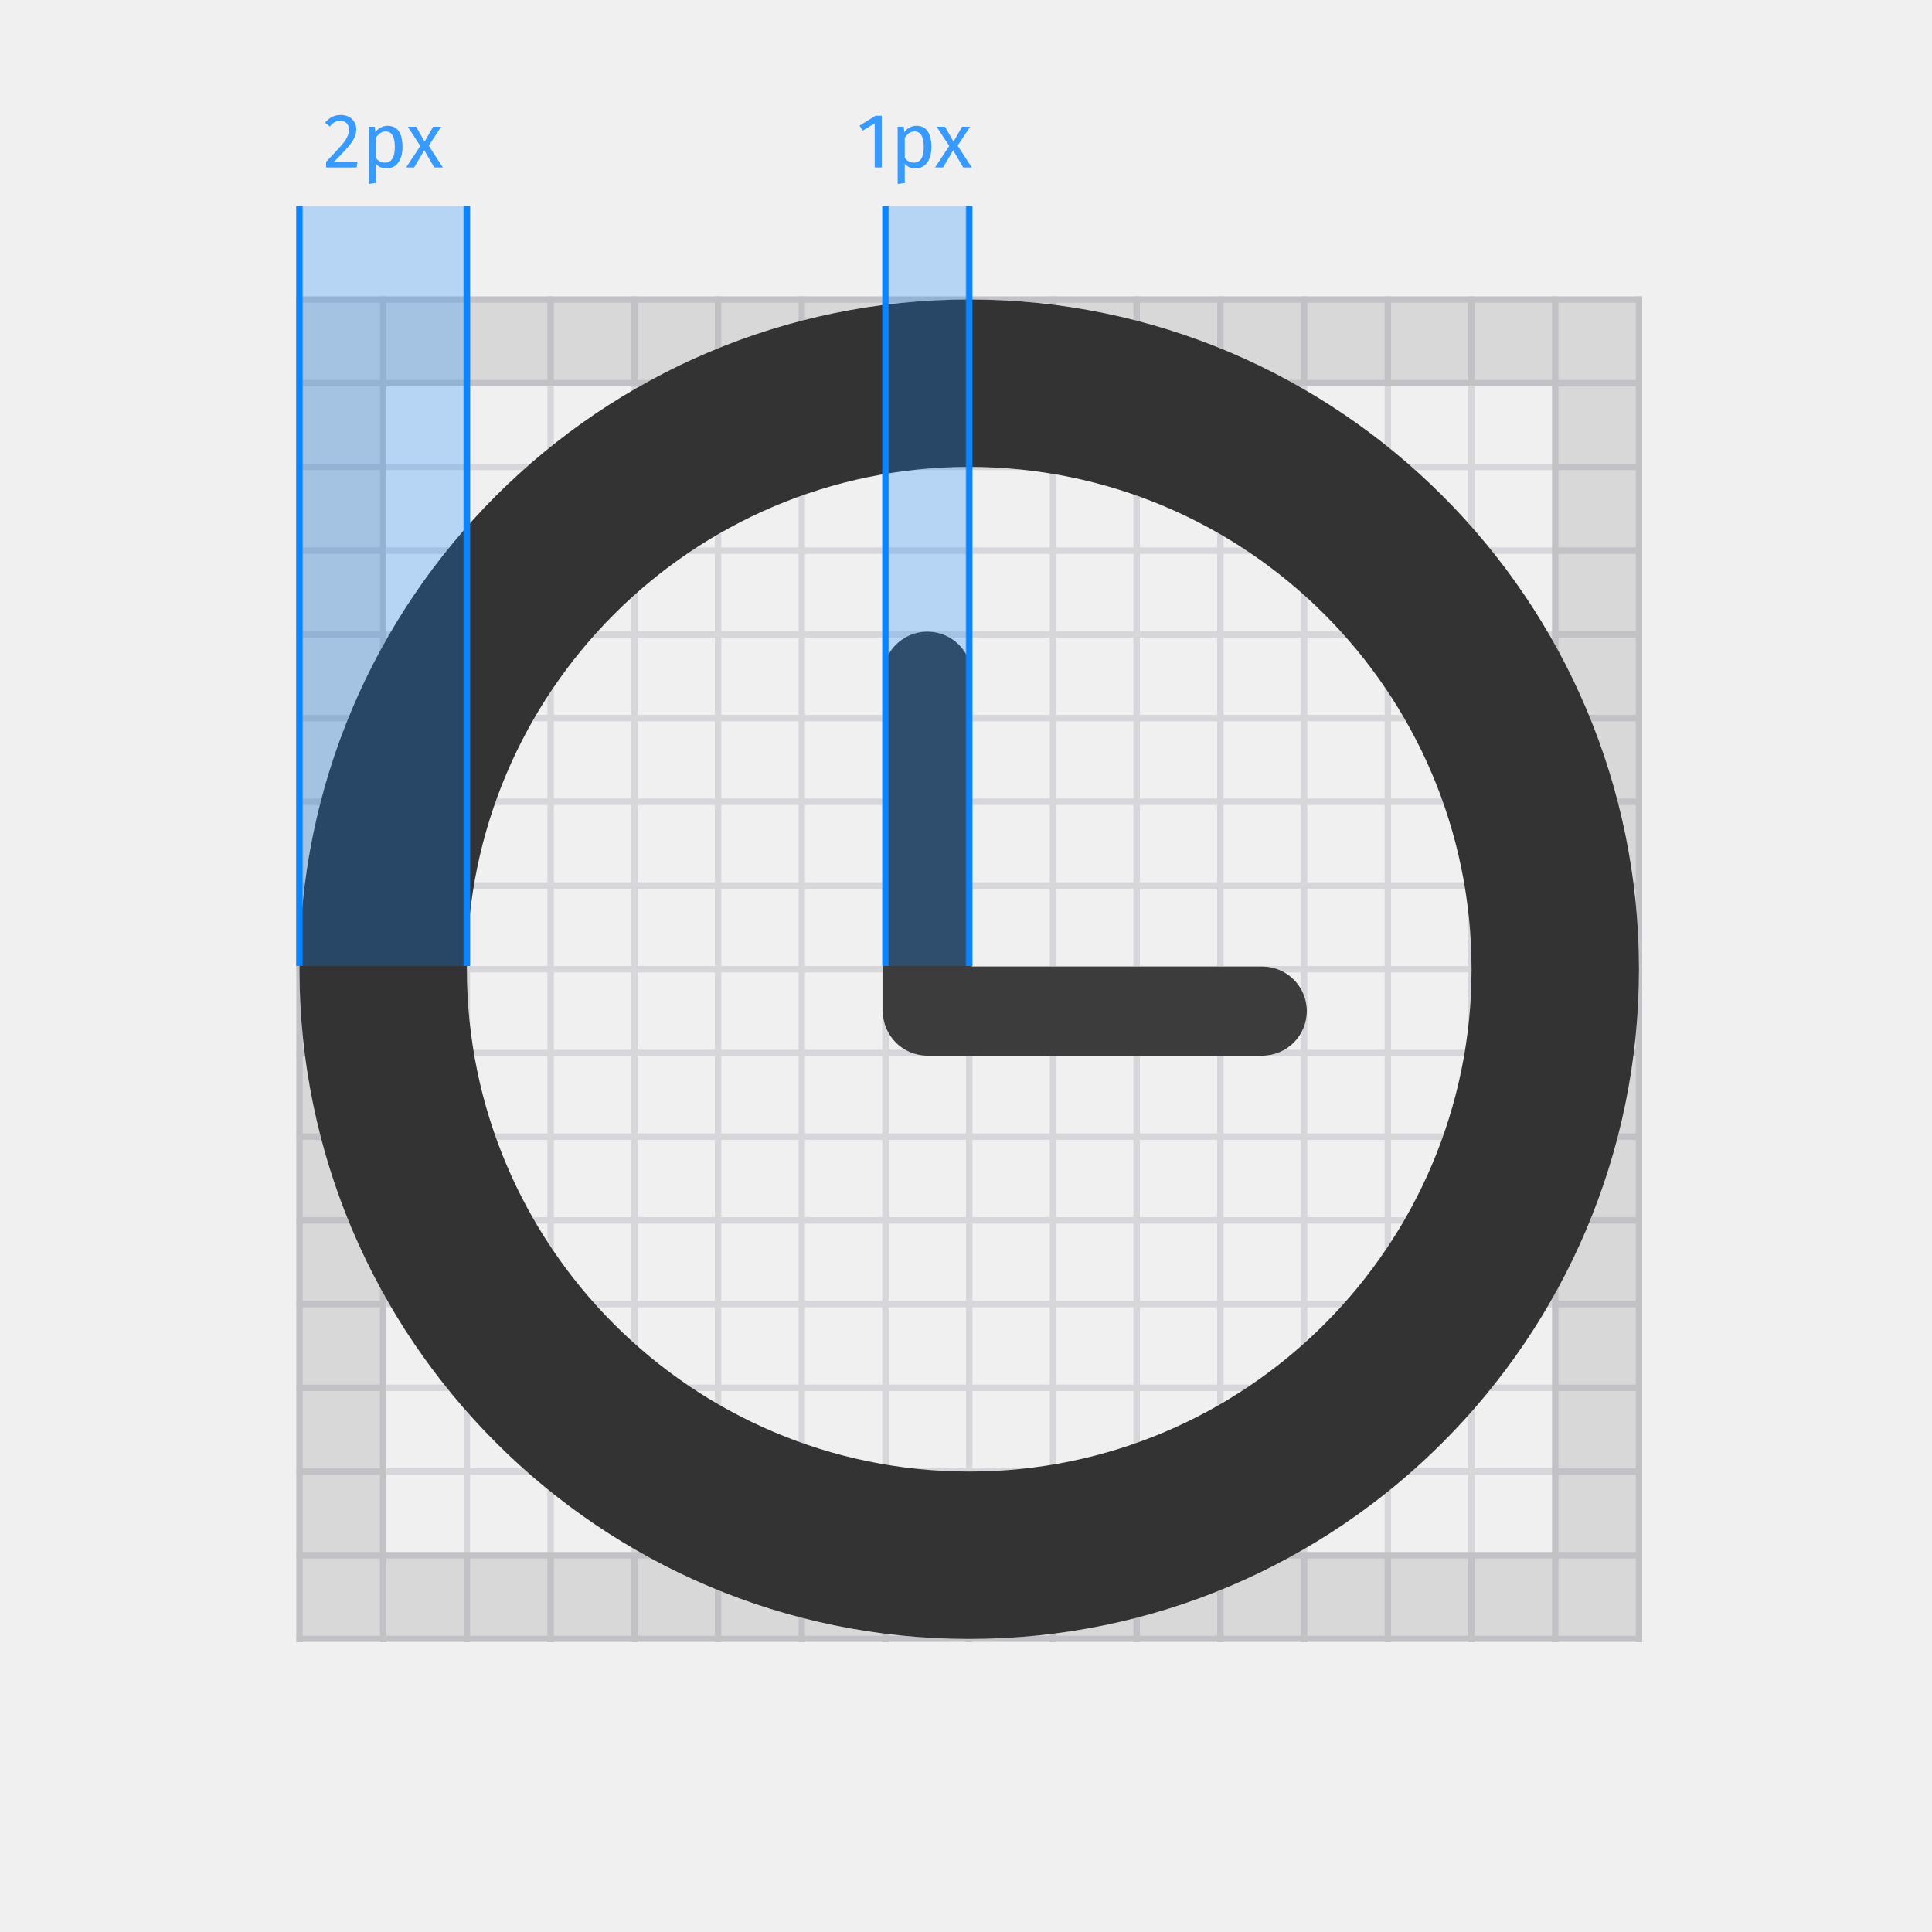
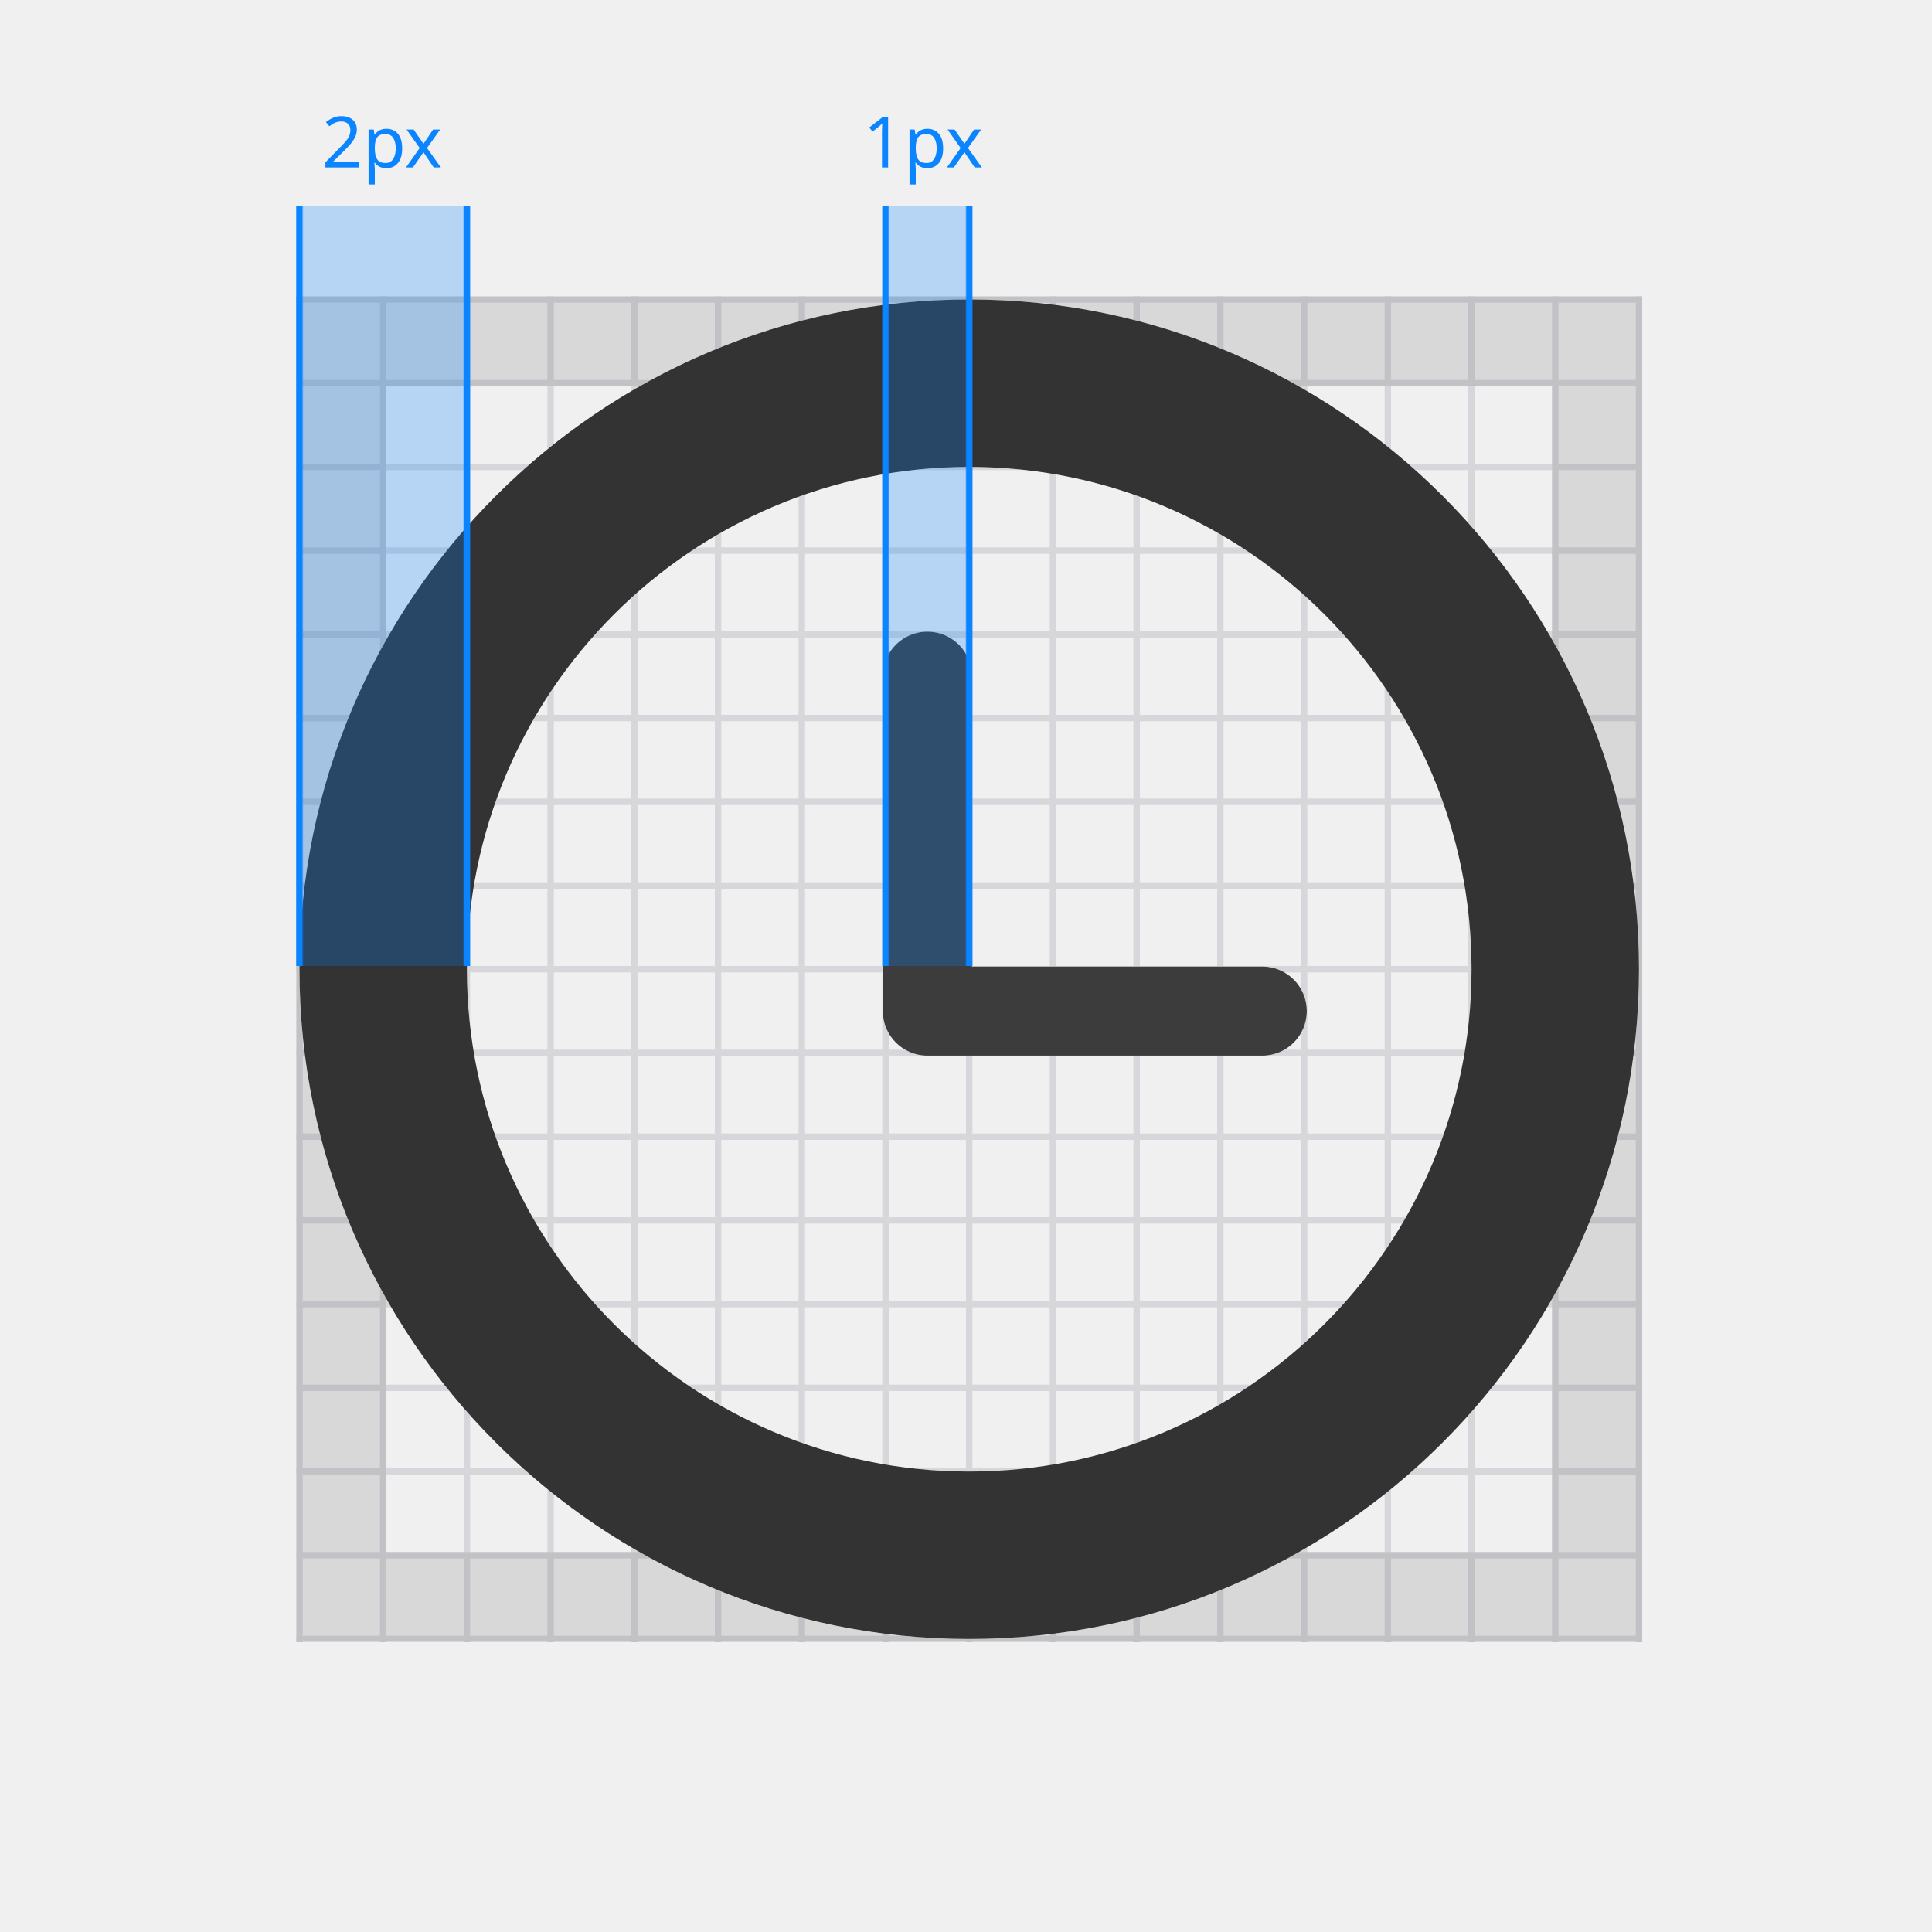
- <svg xmlns="http://www.w3.org/2000/svg" xmlns:xlink="http://www.w3.org/1999/xlink" style="background:#fff" viewBox="0 0 300 300">
+ <svg xmlns="http://www.w3.org/2000/svg" xmlns:xlink="http://www.w3.org/1999/xlink" width="300" height="300" viewBox="0 0 300 300">
  <defs>
-     <polygon id="a" points="0 0 209 0 209 209 0 209" />
-     <polygon id="c" points="0 0 209 0 209 208.791 0 208.791" />
-     <polygon id="e" points="0 0 209 0 209 209 0 209" />
-     <path id="g" d="M104.5 26.5c-43.02 0-78 34.98-78 78s34.98 78 78 78 78-34.98 78-78-34.98-78-78-78m0 182c-57.34 0-104-46.66-104-104S47.16.5 104.5.5s104 46.66 104 104-46.66 104-104 104" />
-     <path id="h" d="M104.92 59a6.92 6.92 0 1 0-13.84 0v52c0 3.82 3.1 6.92 6.92 6.92h52a6.92 6.92 0 1 0 0-13.84h-45.08V59z" />
-     <rect id="i" width="27" height="118" x="46" y="32" />
-     <filter id="j" width="103.7%" height="100.8%" x="-1.9%" y="-.4%" filterUnits="objectBoundingBox">
+     <polygon id="stroke3-a" points="0 0 209 0 209 209 0 209" />
+     <polygon id="stroke3-c" points="0 0 209 0 209 208.791 0 208.791" />
+     <polygon id="stroke3-e" points="0 0 209 0 209 209 0 209" />
+     <path id="stroke3-g" d="M104.5,26.5 C61.483,26.5 26.5,61.483 26.5,104.5 C26.5,147.517 61.483,182.5 104.5,182.5 C147.517,182.5 182.5,147.517 182.5,104.5 C182.5,61.483 147.517,26.5 104.5,26.5 M104.5,208.5 C47.157,208.5 0.5,161.843 0.5,104.5 C0.5,47.157 47.157,0.5 104.5,0.5 C161.843,0.5 208.5,47.157 208.5,104.5 C208.5,161.843 161.843,208.5 104.5,208.5" />
+     <path id="stroke3-h" d="M104.915,59 C104.915,55.181 101.819,52.085 98,52.085 C94.181,52.085 91.085,55.181 91.085,59 L91.085,111 C91.085,114.819 94.181,117.915 98,117.915 L150,117.915 C153.819,117.915 156.915,114.819 156.915,111 C156.915,107.181 153.819,104.085 150,104.085 L104.915,104.085 L104.915,59 Z" />
+     <rect id="stroke3-i" width="27" height="118" x="46" y="32" />
+     <filter id="stroke3-j" width="103.7%" height="100.8%" x="-1.9%" y="-.4%" filterUnits="objectBoundingBox">
      <feOffset dx="1" in="SourceAlpha" result="shadowOffsetInner1" />
      <feComposite in="shadowOffsetInner1" in2="SourceAlpha" k2="-1" k3="1" operator="arithmetic" result="shadowInnerInner1" />
-       <feColorMatrix in="shadowInnerInner1" result="shadowMatrixInner1" values="0 0 0 0 0.039 0 0 0 0 0.518 0 0 0 0 1 0 0 0 1 0" />
+       <feColorMatrix in="shadowInnerInner1" result="shadowMatrixInner1" values="0 0 0 0 0.039   0 0 0 0 0.518   0 0 0 0 1  0 0 0 1 0" />
      <feOffset dx="-1" in="SourceAlpha" result="shadowOffsetInner2" />
      <feComposite in="shadowOffsetInner2" in2="SourceAlpha" k2="-1" k3="1" operator="arithmetic" result="shadowInnerInner2" />
-       <feColorMatrix in="shadowInnerInner2" result="shadowMatrixInner2" values="0 0 0 0 0.039 0 0 0 0 0.518 0 0 0 0 1 0 0 0 1 0" />
+       <feColorMatrix in="shadowInnerInner2" result="shadowMatrixInner2" values="0 0 0 0 0.039   0 0 0 0 0.518   0 0 0 0 1  0 0 0 1 0" />
      <feMerge>
        <feMergeNode in="shadowMatrixInner1" />
        <feMergeNode in="shadowMatrixInner2" />
      </feMerge>
    </filter>
-     <rect id="k" width="14" height="118" x="137" y="32" />
-     <filter id="l" width="107.1%" height="100.8%" x="-3.6%" y="-.4%" filterUnits="objectBoundingBox">
+     <rect id="stroke3-k" width="14" height="118" x="137" y="32" />
+     <filter id="stroke3-l" width="107.1%" height="100.8%" x="-3.6%" y="-.4%" filterUnits="objectBoundingBox">
      <feOffset dx="1" in="SourceAlpha" result="shadowOffsetInner1" />
      <feComposite in="shadowOffsetInner1" in2="SourceAlpha" k2="-1" k3="1" operator="arithmetic" result="shadowInnerInner1" />
-       <feColorMatrix in="shadowInnerInner1" result="shadowMatrixInner1" values="0 0 0 0 0.039 0 0 0 0 0.518 0 0 0 0 1 0 0 0 1 0" />
+       <feColorMatrix in="shadowInnerInner1" result="shadowMatrixInner1" values="0 0 0 0 0.039   0 0 0 0 0.518   0 0 0 0 1  0 0 0 1 0" />
      <feOffset dx="-1" in="SourceAlpha" result="shadowOffsetInner2" />
      <feComposite in="shadowOffsetInner2" in2="SourceAlpha" k2="-1" k3="1" operator="arithmetic" result="shadowInnerInner2" />
-       <feColorMatrix in="shadowInnerInner2" result="shadowMatrixInner2" values="0 0 0 0 0.039 0 0 0 0 0.518 0 0 0 0 1 0 0 0 1 0" />
+       <feColorMatrix in="shadowInnerInner2" result="shadowMatrixInner2" values="0 0 0 0 0.039   0 0 0 0 0.518   0 0 0 0 1  0 0 0 1 0" />
      <feMerge>
        <feMergeNode in="shadowMatrixInner1" />
        <feMergeNode in="shadowMatrixInner2" />
      </feMerge>
    </filter>
  </defs>
  <g fill="none" fill-rule="evenodd">
    <g transform="translate(46 46)">
-       <mask id="b" fill="white">
-         <use xlink:href="#a" />
+       <mask id="stroke3-b" fill="#fff">
+         <use xlink:href="#stroke3-a" />
      </mask>
-       <g mask="url(#b)">
-         <mask id="d" fill="white">
-           <use xlink:href="#c" />
+       <g mask="url(#stroke3-b)">
+         <mask id="stroke3-d" fill="#fff">
+           <use xlink:href="#stroke3-c" />
        </mask>
-         <rect width="209" height="1" fill="#D7D7DB" mask="url(#d)" />
-         <rect width="209" height="1" y="13" fill="#D7D7DB" mask="url(#d)" />
-         <rect width="209" height="1" y="26" fill="#D7D7DB" mask="url(#d)" />
-         <rect width="209" height="1" y="39" fill="#D7D7DB" mask="url(#d)" />
-         <rect width="209" height="1" y="52" fill="#D7D7DB" mask="url(#d)" />
-         <rect width="209" height="1" y="65" fill="#D7D7DB" mask="url(#d)" />
-         <rect width="209" height="1" y="78" fill="#D7D7DB" mask="url(#d)" />
-         <rect width="209" height="1" y="91" fill="#D7D7DB" mask="url(#d)" />
-         <rect width="209" height="1" y="104" fill="#D7D7DB" mask="url(#d)" />
-         <rect width="209" height="1" y="117" fill="#D7D7DB" mask="url(#d)" />
-         <rect width="209" height="1" y="130" fill="#D7D7DB" mask="url(#d)" />
-         <rect width="209" height="1" y="143" fill="#D7D7DB" mask="url(#d)" />
-         <rect width="209" height="1" y="156" fill="#D7D7DB" mask="url(#d)" />
-         <rect width="209" height="1" y="169" fill="#D7D7DB" mask="url(#d)" />
-         <rect width="209" height="1" y="182" fill="#D7D7DB" mask="url(#d)" />
-         <rect width="209" height="1" y="195" fill="#D7D7DB" mask="url(#d)" />
-         <rect width="209" height="1" y="208" fill="#D7D7DB" mask="url(#d)" />
+         <rect width="209" height="1" fill="#D7D7DB" mask="url(#stroke3-d)" />
+         <rect width="209" height="1" y="13" fill="#D7D7DB" mask="url(#stroke3-d)" />
+         <rect width="209" height="1" y="26" fill="#D7D7DB" mask="url(#stroke3-d)" />
+         <rect width="209" height="1" y="39" fill="#D7D7DB" mask="url(#stroke3-d)" />
+         <rect width="209" height="1" y="52" fill="#D7D7DB" mask="url(#stroke3-d)" />
+         <rect width="209" height="1" y="65" fill="#D7D7DB" mask="url(#stroke3-d)" />
+         <rect width="209" height="1" y="78" fill="#D7D7DB" mask="url(#stroke3-d)" />
+         <rect width="209" height="1" y="91" fill="#D7D7DB" mask="url(#stroke3-d)" />
+         <rect width="209" height="1" y="104" fill="#D7D7DB" mask="url(#stroke3-d)" />
+         <rect width="209" height="1" y="117" fill="#D7D7DB" mask="url(#stroke3-d)" />
+         <rect width="209" height="1" y="130" fill="#D7D7DB" mask="url(#stroke3-d)" />
+         <rect width="209" height="1" y="143" fill="#D7D7DB" mask="url(#stroke3-d)" />
+         <rect width="209" height="1" y="156" fill="#D7D7DB" mask="url(#stroke3-d)" />
+         <rect width="209" height="1" y="169" fill="#D7D7DB" mask="url(#stroke3-d)" />
+         <rect width="209" height="1" y="182" fill="#D7D7DB" mask="url(#stroke3-d)" />
+         <rect width="209" height="1" y="195" fill="#D7D7DB" mask="url(#stroke3-d)" />
+         <rect width="209" height="1" y="208" fill="#D7D7DB" mask="url(#stroke3-d)" />
      </g>
      <g>
-         <mask id="f" fill="white">
-           <use xlink:href="#e" />
+         <mask id="stroke3-f" fill="#fff">
+           <use xlink:href="#stroke3-e" />
        </mask>
-         <rect width="1" height="209" fill="#D7D7DB" mask="url(#f)" />
-         <rect width="1" height="209" x="13" fill="#D7D7DB" mask="url(#f)" />
-         <rect width="1" height="209" x="26" fill="#D7D7DB" mask="url(#f)" />
-         <rect width="1" height="209" x="39" fill="#D7D7DB" mask="url(#f)" />
-         <rect width="1" height="209" x="52" fill="#D7D7DB" mask="url(#f)" />
-         <rect width="1" height="209" x="65" fill="#D7D7DB" mask="url(#f)" />
-         <rect width="1" height="209" x="78" fill="#D7D7DB" mask="url(#f)" />
-         <rect width="1" height="209" x="91" fill="#D7D7DB" mask="url(#f)" />
-         <rect width="1" height="209" x="104" fill="#D7D7DB" mask="url(#f)" />
-         <rect width="1" height="209" x="117" fill="#D7D7DB" mask="url(#f)" />
-         <rect width="1" height="209" x="130" fill="#D7D7DB" mask="url(#f)" />
-         <rect width="1" height="209" x="143" fill="#D7D7DB" mask="url(#f)" />
-         <rect width="1" height="209" x="156" fill="#D7D7DB" mask="url(#f)" />
-         <rect width="1" height="209" x="169" fill="#D7D7DB" mask="url(#f)" />
-         <rect width="1" height="209" x="182" fill="#D7D7DB" mask="url(#f)" />
-         <rect width="1" height="209" x="195" fill="#D7D7DB" mask="url(#f)" />
-         <rect width="1" height="209" x="208" fill="#D7D7DB" mask="url(#f)" />
+         <rect width="1" height="209" fill="#D7D7DB" mask="url(#stroke3-f)" />
+         <rect width="1" height="209" x="13" fill="#D7D7DB" mask="url(#stroke3-f)" />
+         <rect width="1" height="209" x="26" fill="#D7D7DB" mask="url(#stroke3-f)" />
+         <rect width="1" height="209" x="39" fill="#D7D7DB" mask="url(#stroke3-f)" />
+         <rect width="1" height="209" x="52" fill="#D7D7DB" mask="url(#stroke3-f)" />
+         <rect width="1" height="209" x="65" fill="#D7D7DB" mask="url(#stroke3-f)" />
+         <rect width="1" height="209" x="78" fill="#D7D7DB" mask="url(#stroke3-f)" />
+         <rect width="1" height="209" x="91" fill="#D7D7DB" mask="url(#stroke3-f)" />
+         <rect width="1" height="209" x="104" fill="#D7D7DB" mask="url(#stroke3-f)" />
+         <rect width="1" height="209" x="117" fill="#D7D7DB" mask="url(#stroke3-f)" />
+         <rect width="1" height="209" x="130" fill="#D7D7DB" mask="url(#stroke3-f)" />
+         <rect width="1" height="209" x="143" fill="#D7D7DB" mask="url(#stroke3-f)" />
+         <rect width="1" height="209" x="156" fill="#D7D7DB" mask="url(#stroke3-f)" />
+         <rect width="1" height="209" x="169" fill="#D7D7DB" mask="url(#stroke3-f)" />
+         <rect width="1" height="209" x="182" fill="#D7D7DB" mask="url(#stroke3-f)" />
+         <rect width="1" height="209" x="195" fill="#D7D7DB" mask="url(#stroke3-f)" />
+         <rect width="1" height="209" x="208" fill="#D7D7DB" mask="url(#stroke3-f)" />
      </g>
-       <rect width="195" height="195" x="7" y="7" stroke="#000000" stroke-width="14" opacity=".1" />
+       <rect width="195" height="195" x="7" y="7" stroke="#000" stroke-width="14" opacity=".1" />
    </g>
    <g transform="translate(46 46)">
-       <use fill="#FFFFFF" xlink:href="#g" />
-       <use fill="#000000" fill-opacity=".8" xlink:href="#g" />
+       <use fill="#FFF" xlink:href="#stroke3-g" />
+       <use fill="#000" fill-opacity=".8" xlink:href="#stroke3-g" />
      <g fill-rule="nonzero">
-         <use fill="#FFFFFF" fill-rule="evenodd" xlink:href="#h" />
-         <use fill="#0C0C0D" fill-opacity=".8" fill-rule="evenodd" xlink:href="#h" />
+         <use fill="#FFF" fill-rule="evenodd" xlink:href="#stroke3-h" />
+         <use fill="#0C0C0D" fill-opacity=".8" fill-rule="evenodd" xlink:href="#stroke3-h" />
      </g>
    </g>
-     <use fill="#0A84FF" fill-opacity=".25" xlink:href="#i" />
-     <use fill="black" filter="url(#j)" xlink:href="#i" />
-     <use fill="#0A84FF" fill-opacity=".25" xlink:href="#k" />
-     <use fill="black" filter="url(#l)" xlink:href="#k" />
-     <path fill="#0A84FF" fill-opacity=".8" d="M54.18 18.14a2.11 2.11 0 0 1 1.14 1.9c0 .5-.1.96-.33 1.41-.22.45-.55.93-1.01 1.45-.46.52-1.15 1.25-2.08 2.18h3.62l-.14.92h-4.74v-.88a72.56 72.56 0 0 0 2.28-2.44c.45-.51.77-.96.96-1.35.2-.38.3-.8.3-1.23 0-.42-.13-.75-.37-.98a1.31 1.31 0 0 0-.96-.36c-.33 0-.61.07-.86.2-.25.14-.5.37-.77.68l-.74-.58a2.96 2.96 0 0 1 2.44-1.21c.47 0 .9.1 1.26.29zm7.76 2.26c.37.57.56 1.38.56 2.43 0 1-.22 1.8-.65 2.4-.43.61-1.04.91-1.83.91-.7 0-1.26-.24-1.66-.72v3l-1.1.14v-8.88h.94l.09.85c.23-.32.51-.57.84-.74a2.2 2.2 0 0 1 1.03-.26c.8 0 1.4.29 1.78.87zm-.63 2.43c0-1.61-.47-2.42-1.43-2.42-.3 0-.6.09-.85.27-.25.19-.48.42-.67.71v3.09a1.62 1.62 0 0 0 1.4.77c1.03 0 1.55-.81 1.55-2.42zM68.76 26h-1.33l-1.55-2.68L64.31 26h-1.25l2.21-3.34-1.95-2.98h1.3l1.31 2.31 1.33-2.31h1.25l-1.94 2.94 2.2 3.38zm68.16 0h-1.1v-6.85l-1.87 1.14-.48-.78 2.48-1.54h.97V26zm7.14-5.6c.38.57.57 1.38.57 2.43 0 1-.22 1.8-.65 2.4-.43.61-1.04.91-1.84.91-.7 0-1.25-.24-1.65-.72v3l-1.1.14v-8.88h.94l.09.85c.23-.32.5-.57.84-.74a2.2 2.2 0 0 1 1.03-.26c.8 0 1.4.29 1.77.87zm-.62 2.43c0-1.61-.48-2.42-1.43-2.42-.31 0-.6.09-.85.27-.26.19-.48.42-.67.71v3.09a1.62 1.62 0 0 0 1.4.77c1.03 0 1.55-.81 1.55-2.42zm7.45 3.17h-1.33l-1.55-2.68-1.57 2.68h-1.25l2.21-3.34-1.96-2.98h1.3l1.32 2.31 1.33-2.31h1.25l-1.94 2.94 2.2 3.38z" />
+     <use fill="#0A84FF" fill-opacity=".25" xlink:href="#stroke3-i" />
+     <use fill="#000" filter="url(#stroke3-j)" xlink:href="#stroke3-i" />
+     <use fill="#0A84FF" fill-opacity=".25" xlink:href="#stroke3-k" />
+     <use fill="#000" filter="url(#stroke3-l)" xlink:href="#stroke3-k" />
+     <text fill="#0A84FF" font-family="FiraMono-Medium, Fira Mono" font-size="11" font-weight="400">
+       <tspan x="50" y="26">2px</tspan>
+     </text>
+     <text fill="#0A84FF" font-family="FiraMono-Medium, Fira Mono" font-size="11" font-weight="400">
+       <tspan x="134" y="26">1px</tspan>
+     </text>
  </g>
</svg>
